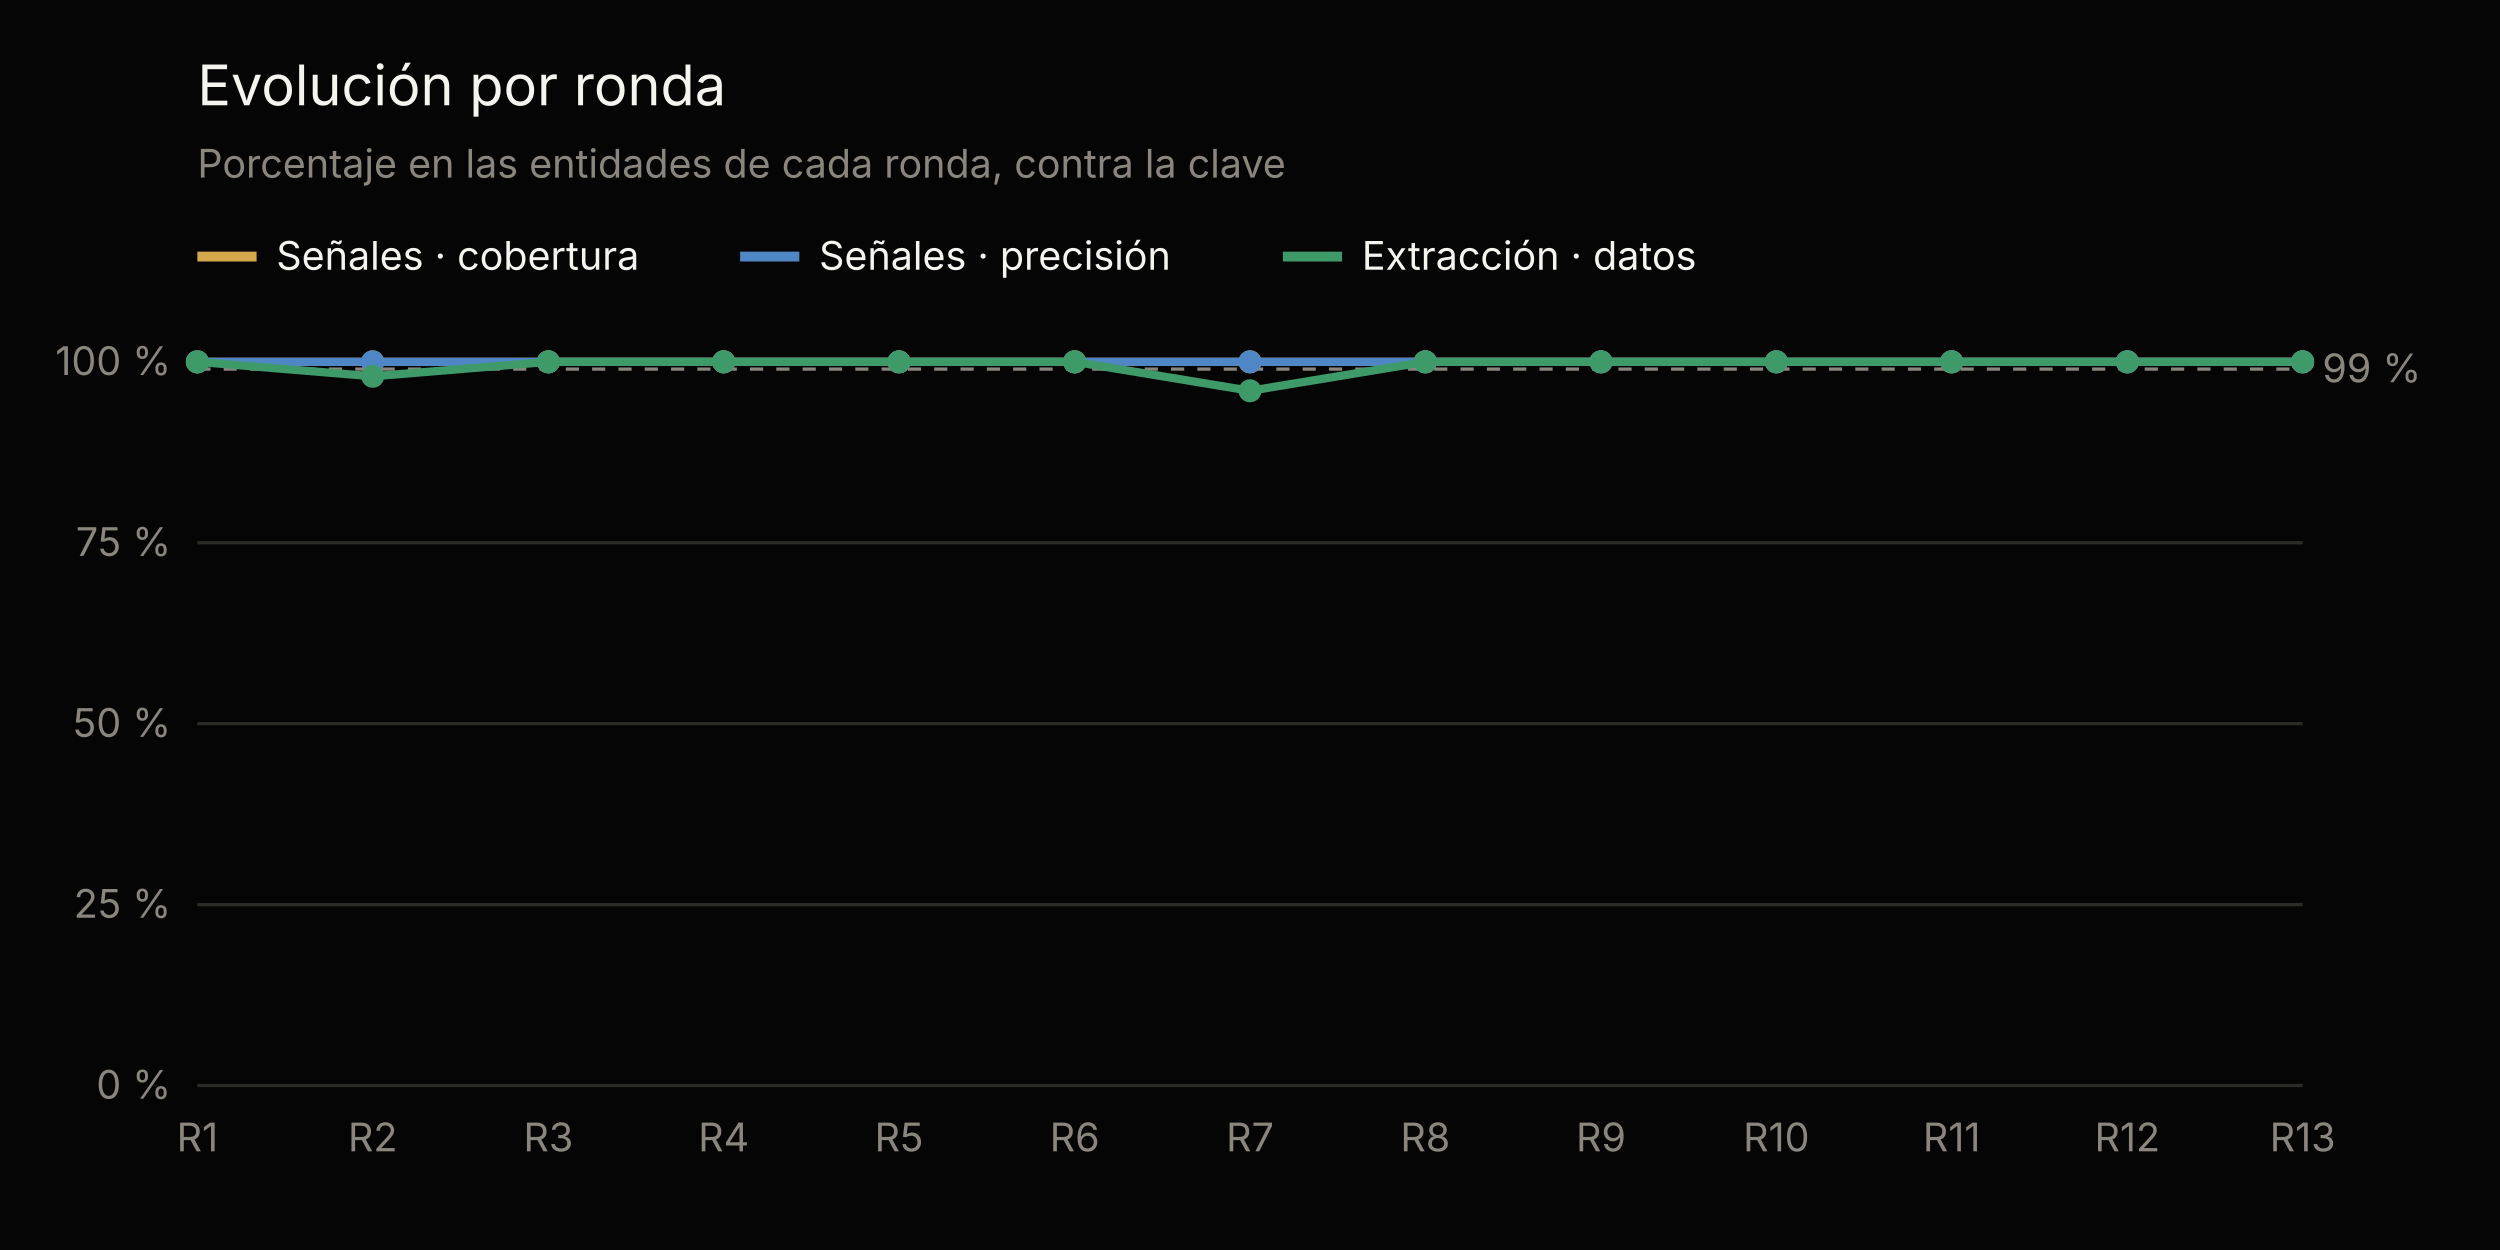
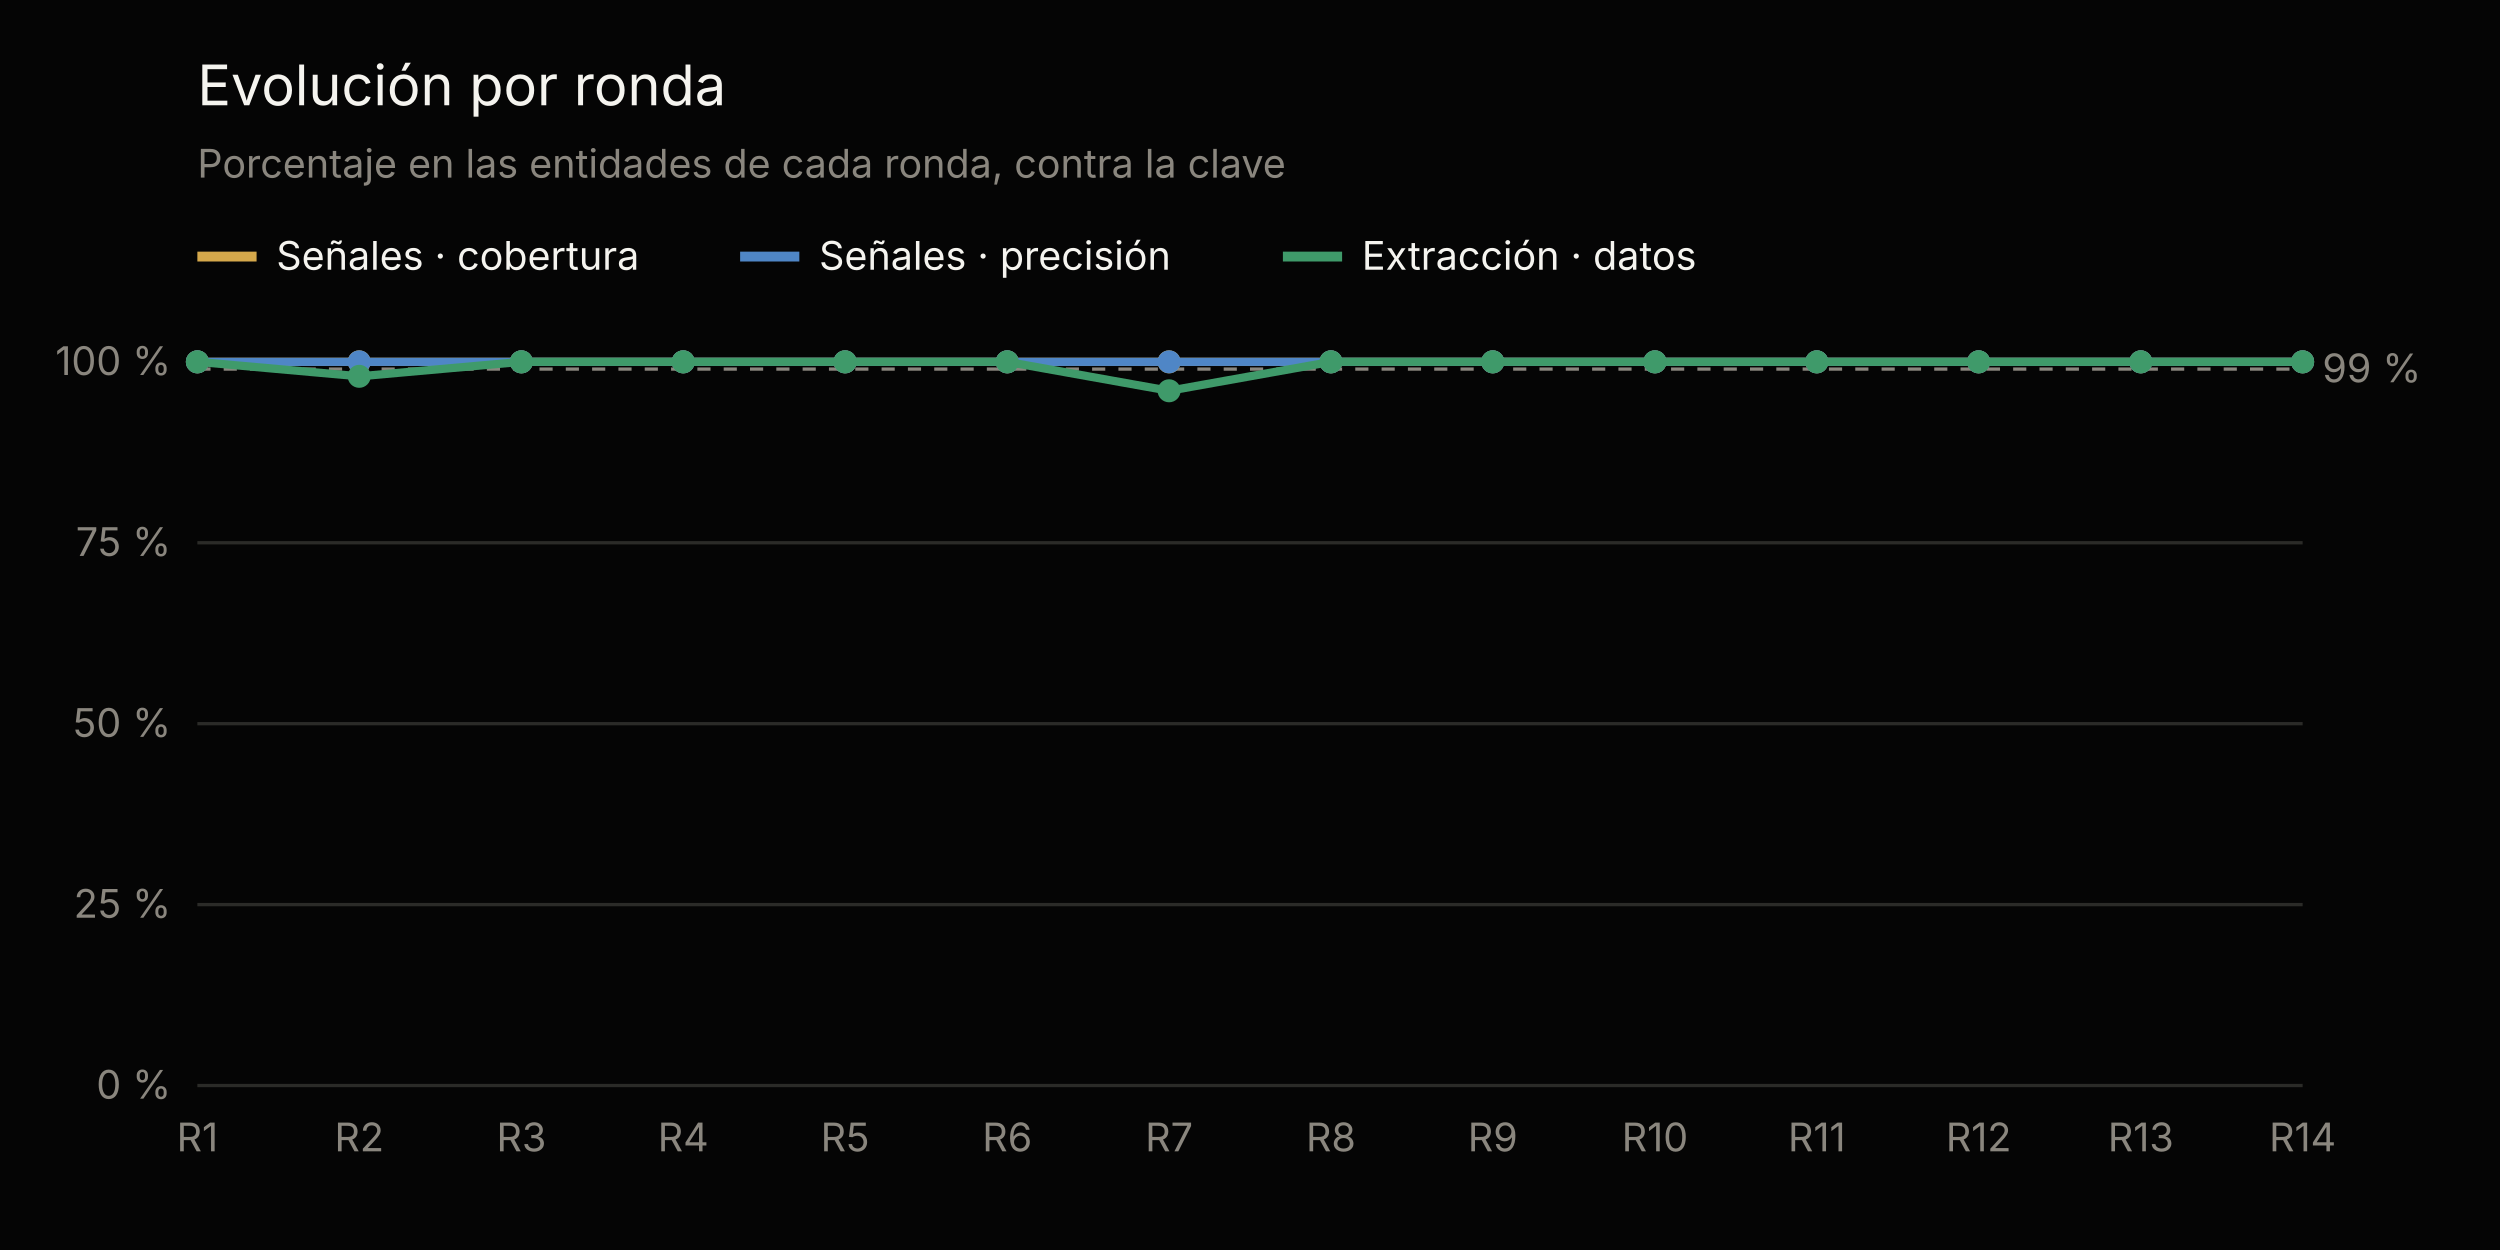
<svg xmlns="http://www.w3.org/2000/svg" viewBox="0 0 760 380" font-family="Inter, Arial, sans-serif" font-size="12">
  <rect width="760" height="380" fill="#050505" />
  <text x="60" y="32" font-size="17" fill="#f5f4ef">Evolución por ronda</text>
  <text x="60" y="54" fill="#8a867e">Porcentaje en las entidades de cada ronda, contra la clave</text>
  <line x1="60" x2="78" y1="78" y2="78" stroke="#d5a84b" stroke-width="3" />
  <text x="84" y="82" fill="#f5f4ef">Señales · cobertura</text>
  <line x1="225" x2="243" y1="78" y2="78" stroke="#4f86c6" stroke-width="3" />
  <text x="249" y="82" fill="#f5f4ef">Señales · precisión</text>
  <line x1="390" x2="408" y1="78" y2="78" stroke="#3f9a6a" stroke-width="3" />
  <text x="414" y="82" fill="#f5f4ef">Extracción · datos</text>
  <line x1="60" x2="700" y1="330.0" y2="330.0" stroke="#2b2b28" />
  <text x="52" y="334.0" text-anchor="end" fill="#8a867e">0 %</text>
  <line x1="60" x2="700" y1="275.0" y2="275.0" stroke="#2b2b28" />
  <text x="52" y="279.0" text-anchor="end" fill="#8a867e">25 %</text>
  <line x1="60" x2="700" y1="220.0" y2="220.0" stroke="#2b2b28" />
  <text x="52" y="224.0" text-anchor="end" fill="#8a867e">50 %</text>
  <line x1="60" x2="700" y1="165.0" y2="165.0" stroke="#2b2b28" />
  <text x="52" y="169.0" text-anchor="end" fill="#8a867e">75 %</text>
  <line x1="60" x2="700" y1="110.0" y2="110.0" stroke="#2b2b28" />
  <text x="52" y="114.0" text-anchor="end" fill="#8a867e">100 %</text>
  <line x1="60" x2="700" y1="112.2" y2="112.2" stroke="#8a867e" stroke-dasharray="4 4" />
  <text x="706" y="116.2" fill="#8a867e">99 %</text>
  <text x="60.0" y="350" text-anchor="middle" fill="#8a867e">R1</text>
-   <text x="113.3" y="350" text-anchor="middle" fill="#8a867e">R2</text>
-   <text x="166.7" y="350" text-anchor="middle" fill="#8a867e">R3</text>
-   <text x="220.0" y="350" text-anchor="middle" fill="#8a867e">R4</text>
-   <text x="273.3" y="350" text-anchor="middle" fill="#8a867e">R5</text>
-   <text x="326.7" y="350" text-anchor="middle" fill="#8a867e">R6</text>
-   <text x="380.0" y="350" text-anchor="middle" fill="#8a867e">R7</text>
-   <text x="433.3" y="350" text-anchor="middle" fill="#8a867e">R8</text>
-   <text x="486.7" y="350" text-anchor="middle" fill="#8a867e">R9</text>
-   <text x="540.0" y="350" text-anchor="middle" fill="#8a867e">R10</text>
-   <text x="593.3" y="350" text-anchor="middle" fill="#8a867e">R11</text>
-   <text x="646.7" y="350" text-anchor="middle" fill="#8a867e">R12</text>
-   <text x="700.0" y="350" text-anchor="middle" fill="#8a867e">R13</text>
-   <path d="M60.0,110.0 L113.3,110.0 L166.7,110.0 L220.0,110.0 L273.3,110.0 L326.7,110.0 L380.0,110.0 L433.3,110.0 L486.7,110.0 L540.0,110.0 L593.3,110.0 L646.7,110.0 L700.0,110.0" fill="none" stroke="#d5a84b" stroke-width="2.5" />
+   <text x="109.2" y="350" text-anchor="middle" fill="#8a867e">R2</text>
+   <text x="158.5" y="350" text-anchor="middle" fill="#8a867e">R3</text>
+   <text x="207.7" y="350" text-anchor="middle" fill="#8a867e">R4</text>
+   <text x="256.9" y="350" text-anchor="middle" fill="#8a867e">R5</text>
+   <text x="306.2" y="350" text-anchor="middle" fill="#8a867e">R6</text>
+   <text x="355.4" y="350" text-anchor="middle" fill="#8a867e">R7</text>
+   <text x="404.6" y="350" text-anchor="middle" fill="#8a867e">R8</text>
+   <text x="453.8" y="350" text-anchor="middle" fill="#8a867e">R9</text>
+   <text x="503.1" y="350" text-anchor="middle" fill="#8a867e">R10</text>
+   <text x="552.3" y="350" text-anchor="middle" fill="#8a867e">R11</text>
+   <text x="601.5" y="350" text-anchor="middle" fill="#8a867e">R12</text>
+   <text x="650.8" y="350" text-anchor="middle" fill="#8a867e">R13</text>
+   <text x="700.0" y="350" text-anchor="middle" fill="#8a867e">R14</text>
+   <path d="M60.0,110.0 L109.2,110.0 L158.5,110.0 L207.7,110.0 L256.9,110.0 L306.2,110.0 L355.4,110.0 L404.6,110.0 L453.8,110.0 L503.1,110.0 L552.3,110.0 L601.5,110.0 L650.8,110.0 L700.0,110.0" fill="none" stroke="#d5a84b" stroke-width="2.5" />
  <circle cx="60.0" cy="110.0" r="3.5" fill="#d5a84b" />
-   <circle cx="113.3" cy="110.0" r="3.5" fill="#d5a84b" />
-   <circle cx="166.7" cy="110.0" r="3.5" fill="#d5a84b" />
-   <circle cx="220.0" cy="110.0" r="3.5" fill="#d5a84b" />
-   <circle cx="273.3" cy="110.0" r="3.5" fill="#d5a84b" />
-   <circle cx="326.7" cy="110.0" r="3.5" fill="#d5a84b" />
-   <circle cx="380.0" cy="110.0" r="3.5" fill="#d5a84b" />
-   <circle cx="433.3" cy="110.0" r="3.5" fill="#d5a84b" />
-   <circle cx="486.7" cy="110.0" r="3.5" fill="#d5a84b" />
-   <circle cx="540.0" cy="110.0" r="3.5" fill="#d5a84b" />
-   <circle cx="593.3" cy="110.0" r="3.5" fill="#d5a84b" />
-   <circle cx="646.7" cy="110.0" r="3.5" fill="#d5a84b" />
+   <circle cx="109.2" cy="110.0" r="3.5" fill="#d5a84b" />
+   <circle cx="158.5" cy="110.0" r="3.5" fill="#d5a84b" />
+   <circle cx="207.7" cy="110.0" r="3.5" fill="#d5a84b" />
+   <circle cx="256.9" cy="110.0" r="3.5" fill="#d5a84b" />
+   <circle cx="306.2" cy="110.0" r="3.5" fill="#d5a84b" />
+   <circle cx="355.4" cy="110.0" r="3.5" fill="#d5a84b" />
+   <circle cx="404.6" cy="110.0" r="3.5" fill="#d5a84b" />
+   <circle cx="453.8" cy="110.0" r="3.5" fill="#d5a84b" />
+   <circle cx="503.1" cy="110.0" r="3.5" fill="#d5a84b" />
+   <circle cx="552.3" cy="110.0" r="3.5" fill="#d5a84b" />
+   <circle cx="601.5" cy="110.0" r="3.5" fill="#d5a84b" />
+   <circle cx="650.8" cy="110.0" r="3.5" fill="#d5a84b" />
  <circle cx="700.0" cy="110.0" r="3.5" fill="#d5a84b" />
-   <path d="M60.0,110.0 L113.3,110.0 L166.7,110.0 L220.0,110.0 L273.3,110.0 L326.7,110.0 L380.0,110.0 L433.3,110.0 L486.7,110.0 L540.0,110.0 L593.3,110.0 L646.7,110.0 L700.0,110.0" fill="none" stroke="#4f86c6" stroke-width="2.5" />
+   <path d="M60.0,110.0 L109.2,110.0 L158.5,110.0 L207.7,110.0 L256.9,110.0 L306.2,110.0 L355.4,110.0 L404.6,110.0 L453.8,110.0 L503.1,110.0 L552.3,110.0 L601.5,110.0 L650.8,110.0 L700.0,110.0" fill="none" stroke="#4f86c6" stroke-width="2.5" />
  <circle cx="60.0" cy="110.0" r="3.5" fill="#4f86c6" />
-   <circle cx="113.3" cy="110.0" r="3.5" fill="#4f86c6" />
-   <circle cx="166.7" cy="110.0" r="3.5" fill="#4f86c6" />
-   <circle cx="220.0" cy="110.0" r="3.5" fill="#4f86c6" />
-   <circle cx="273.3" cy="110.0" r="3.5" fill="#4f86c6" />
-   <circle cx="326.7" cy="110.0" r="3.5" fill="#4f86c6" />
-   <circle cx="380.0" cy="110.0" r="3.5" fill="#4f86c6" />
-   <circle cx="433.3" cy="110.0" r="3.5" fill="#4f86c6" />
-   <circle cx="486.7" cy="110.0" r="3.5" fill="#4f86c6" />
-   <circle cx="540.0" cy="110.0" r="3.5" fill="#4f86c6" />
-   <circle cx="593.3" cy="110.0" r="3.5" fill="#4f86c6" />
-   <circle cx="646.7" cy="110.0" r="3.5" fill="#4f86c6" />
+   <circle cx="109.2" cy="110.0" r="3.5" fill="#4f86c6" />
+   <circle cx="158.5" cy="110.0" r="3.5" fill="#4f86c6" />
+   <circle cx="207.7" cy="110.0" r="3.5" fill="#4f86c6" />
+   <circle cx="256.9" cy="110.0" r="3.5" fill="#4f86c6" />
+   <circle cx="306.2" cy="110.0" r="3.5" fill="#4f86c6" />
+   <circle cx="355.4" cy="110.0" r="3.5" fill="#4f86c6" />
+   <circle cx="404.6" cy="110.0" r="3.5" fill="#4f86c6" />
+   <circle cx="453.8" cy="110.0" r="3.5" fill="#4f86c6" />
+   <circle cx="503.1" cy="110.0" r="3.5" fill="#4f86c6" />
+   <circle cx="552.3" cy="110.0" r="3.5" fill="#4f86c6" />
+   <circle cx="601.5" cy="110.0" r="3.5" fill="#4f86c6" />
+   <circle cx="650.8" cy="110.0" r="3.5" fill="#4f86c6" />
  <circle cx="700.0" cy="110.0" r="3.5" fill="#4f86c6" />
-   <path d="M60.0,110.0 L113.3,114.4 L166.7,110.0 L220.0,110.0 L273.3,110.0 L326.7,110.0 L380.0,118.8 L433.3,110.0 L486.7,110.0 L540.0,110.0 L593.3,110.0 L646.7,110.0 L700.0,110.0" fill="none" stroke="#3f9a6a" stroke-width="2.5" />
+   <path d="M60.0,110.0 L109.2,114.4 L158.5,110.0 L207.7,110.0 L256.9,110.0 L306.2,110.0 L355.4,118.8 L404.6,110.0 L453.8,110.0 L503.1,110.0 L552.3,110.0 L601.5,110.0 L650.8,110.0 L700.0,110.0" fill="none" stroke="#3f9a6a" stroke-width="2.5" />
  <circle cx="60.0" cy="110.0" r="3.5" fill="#3f9a6a" />
-   <circle cx="113.3" cy="114.4" r="3.5" fill="#3f9a6a" />
-   <circle cx="166.7" cy="110.0" r="3.5" fill="#3f9a6a" />
-   <circle cx="220.0" cy="110.0" r="3.5" fill="#3f9a6a" />
-   <circle cx="273.3" cy="110.0" r="3.5" fill="#3f9a6a" />
-   <circle cx="326.7" cy="110.0" r="3.5" fill="#3f9a6a" />
-   <circle cx="380.0" cy="118.8" r="3.5" fill="#3f9a6a" />
-   <circle cx="433.3" cy="110.0" r="3.5" fill="#3f9a6a" />
-   <circle cx="486.7" cy="110.0" r="3.5" fill="#3f9a6a" />
-   <circle cx="540.0" cy="110.0" r="3.5" fill="#3f9a6a" />
-   <circle cx="593.3" cy="110.0" r="3.5" fill="#3f9a6a" />
-   <circle cx="646.7" cy="110.0" r="3.5" fill="#3f9a6a" />
+   <circle cx="109.2" cy="114.4" r="3.5" fill="#3f9a6a" />
+   <circle cx="158.5" cy="110.0" r="3.5" fill="#3f9a6a" />
+   <circle cx="207.7" cy="110.0" r="3.5" fill="#3f9a6a" />
+   <circle cx="256.9" cy="110.0" r="3.5" fill="#3f9a6a" />
+   <circle cx="306.2" cy="110.0" r="3.5" fill="#3f9a6a" />
+   <circle cx="355.4" cy="118.8" r="3.5" fill="#3f9a6a" />
+   <circle cx="404.6" cy="110.0" r="3.5" fill="#3f9a6a" />
+   <circle cx="453.8" cy="110.0" r="3.5" fill="#3f9a6a" />
+   <circle cx="503.1" cy="110.0" r="3.5" fill="#3f9a6a" />
+   <circle cx="552.3" cy="110.0" r="3.5" fill="#3f9a6a" />
+   <circle cx="601.5" cy="110.0" r="3.5" fill="#3f9a6a" />
+   <circle cx="650.8" cy="110.0" r="3.5" fill="#3f9a6a" />
  <circle cx="700.0" cy="110.0" r="3.5" fill="#3f9a6a" />
</svg>
